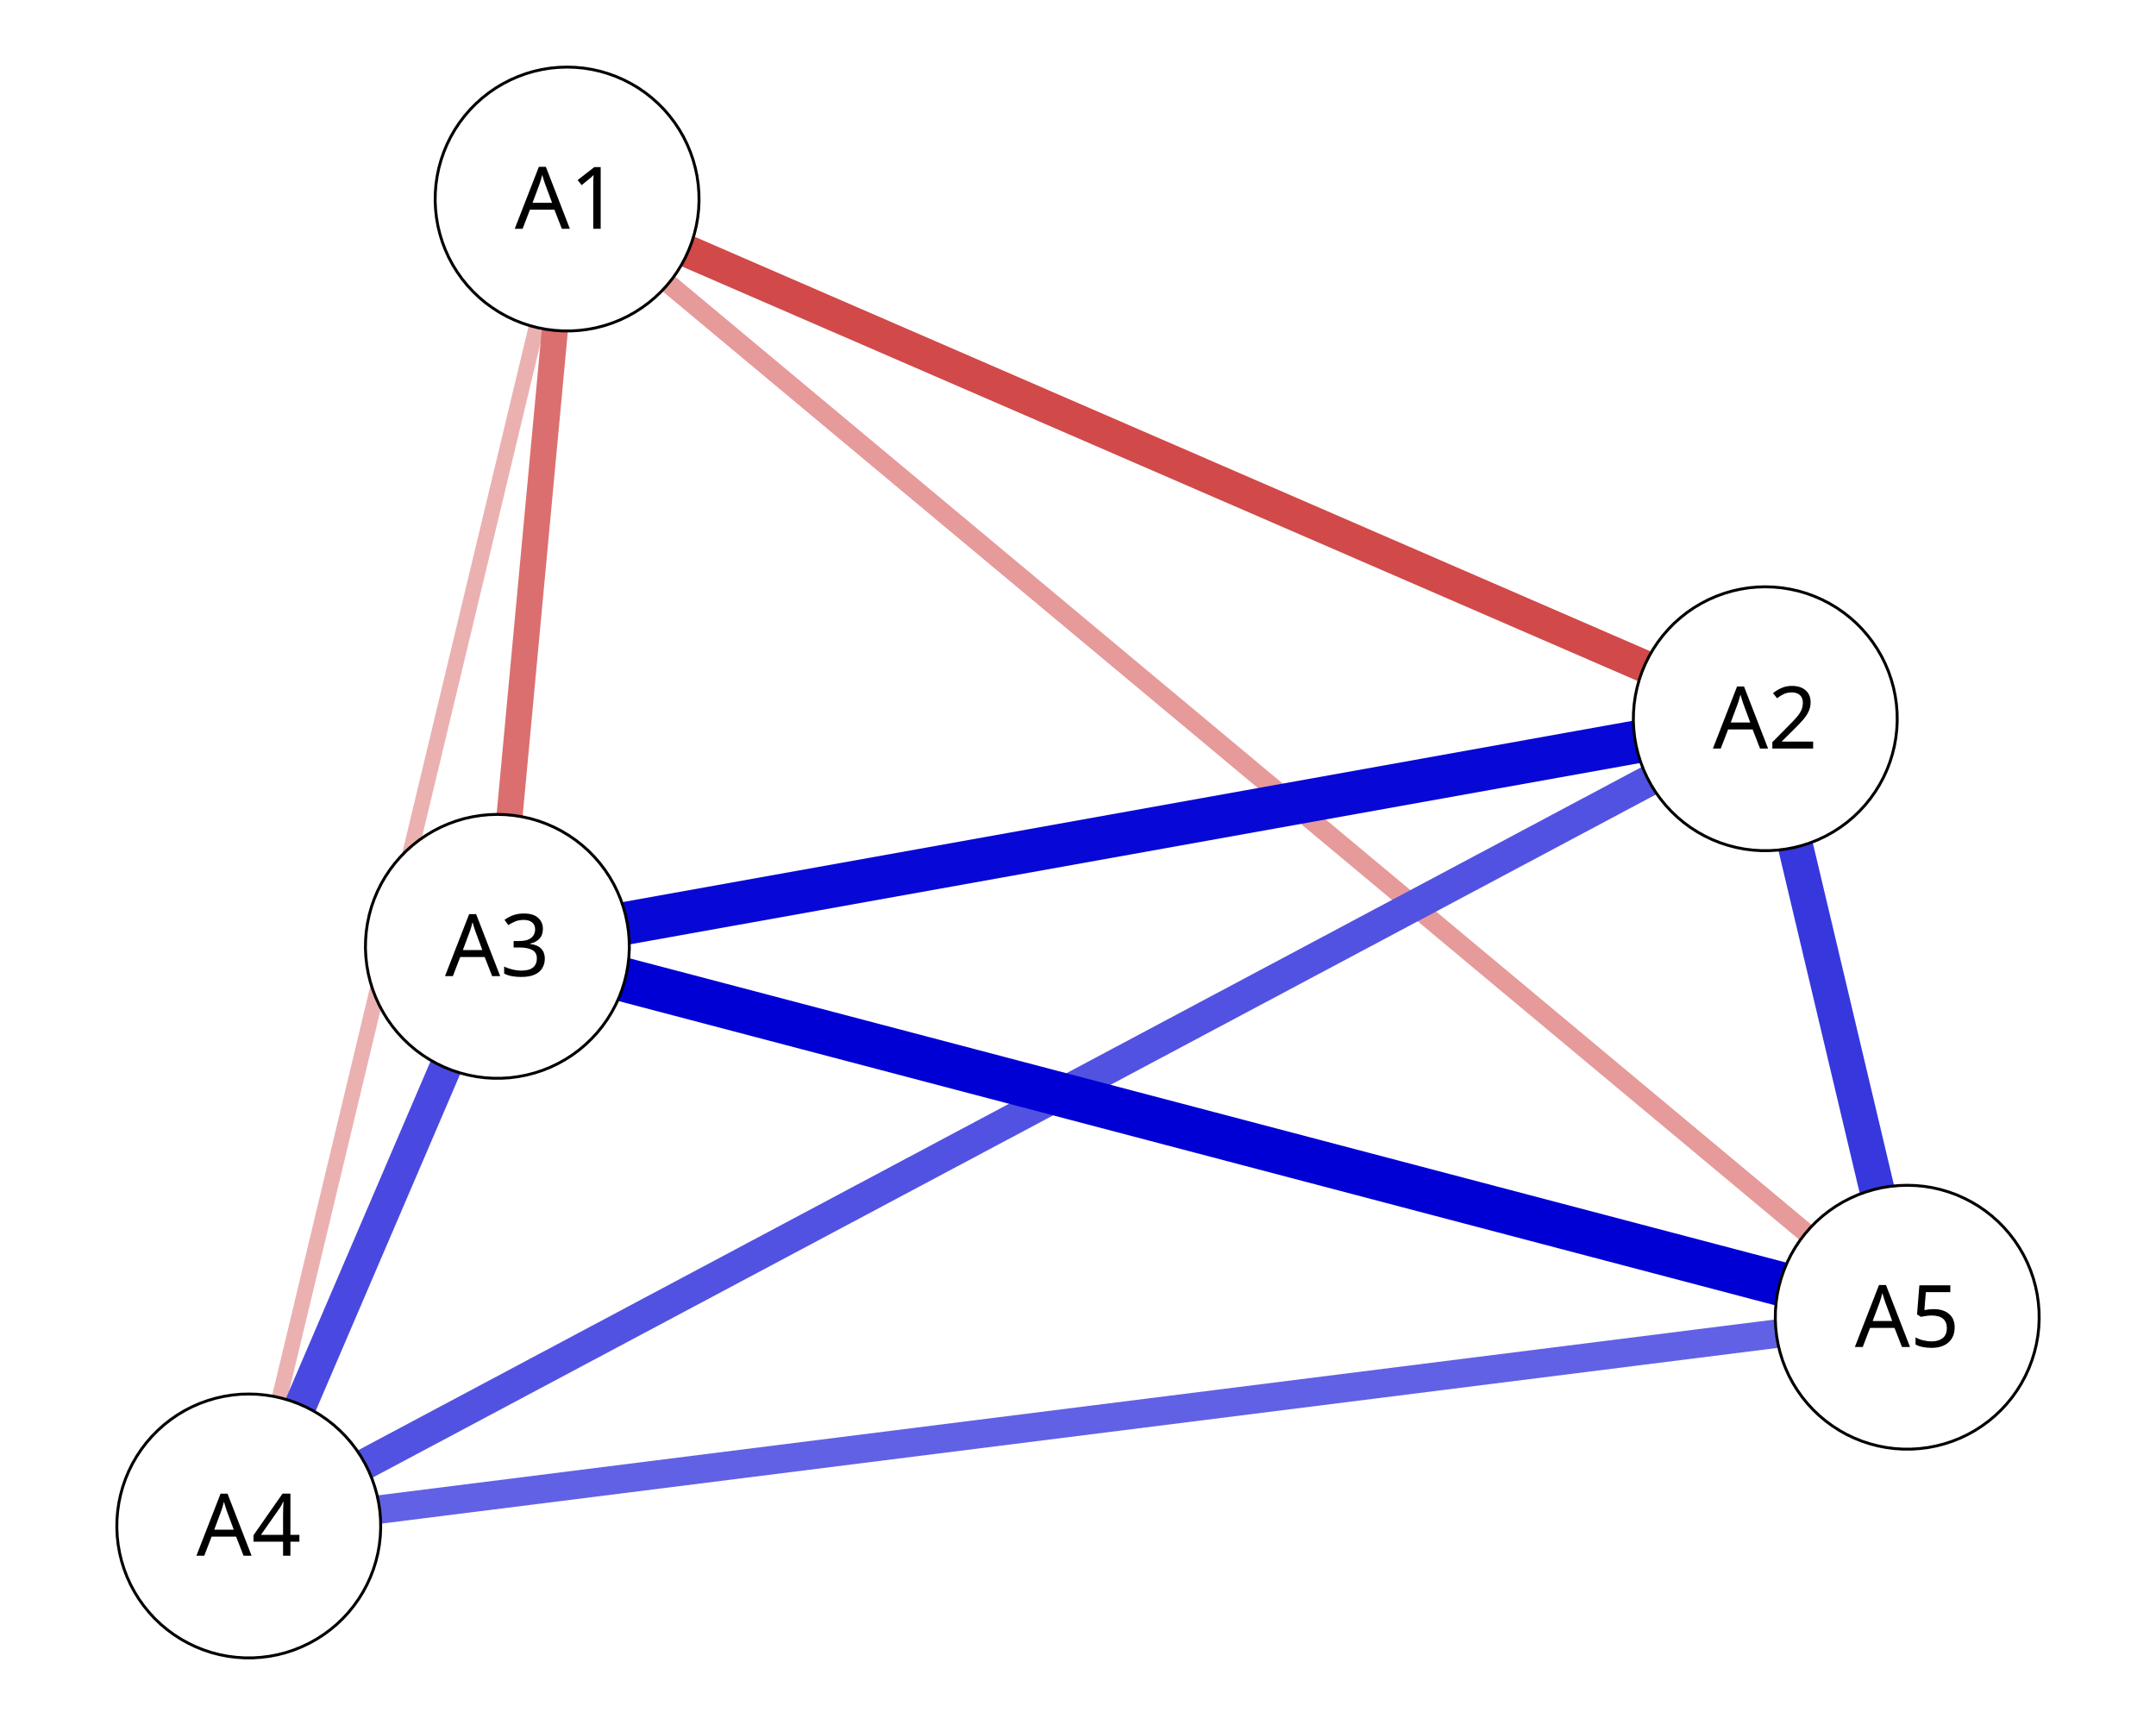
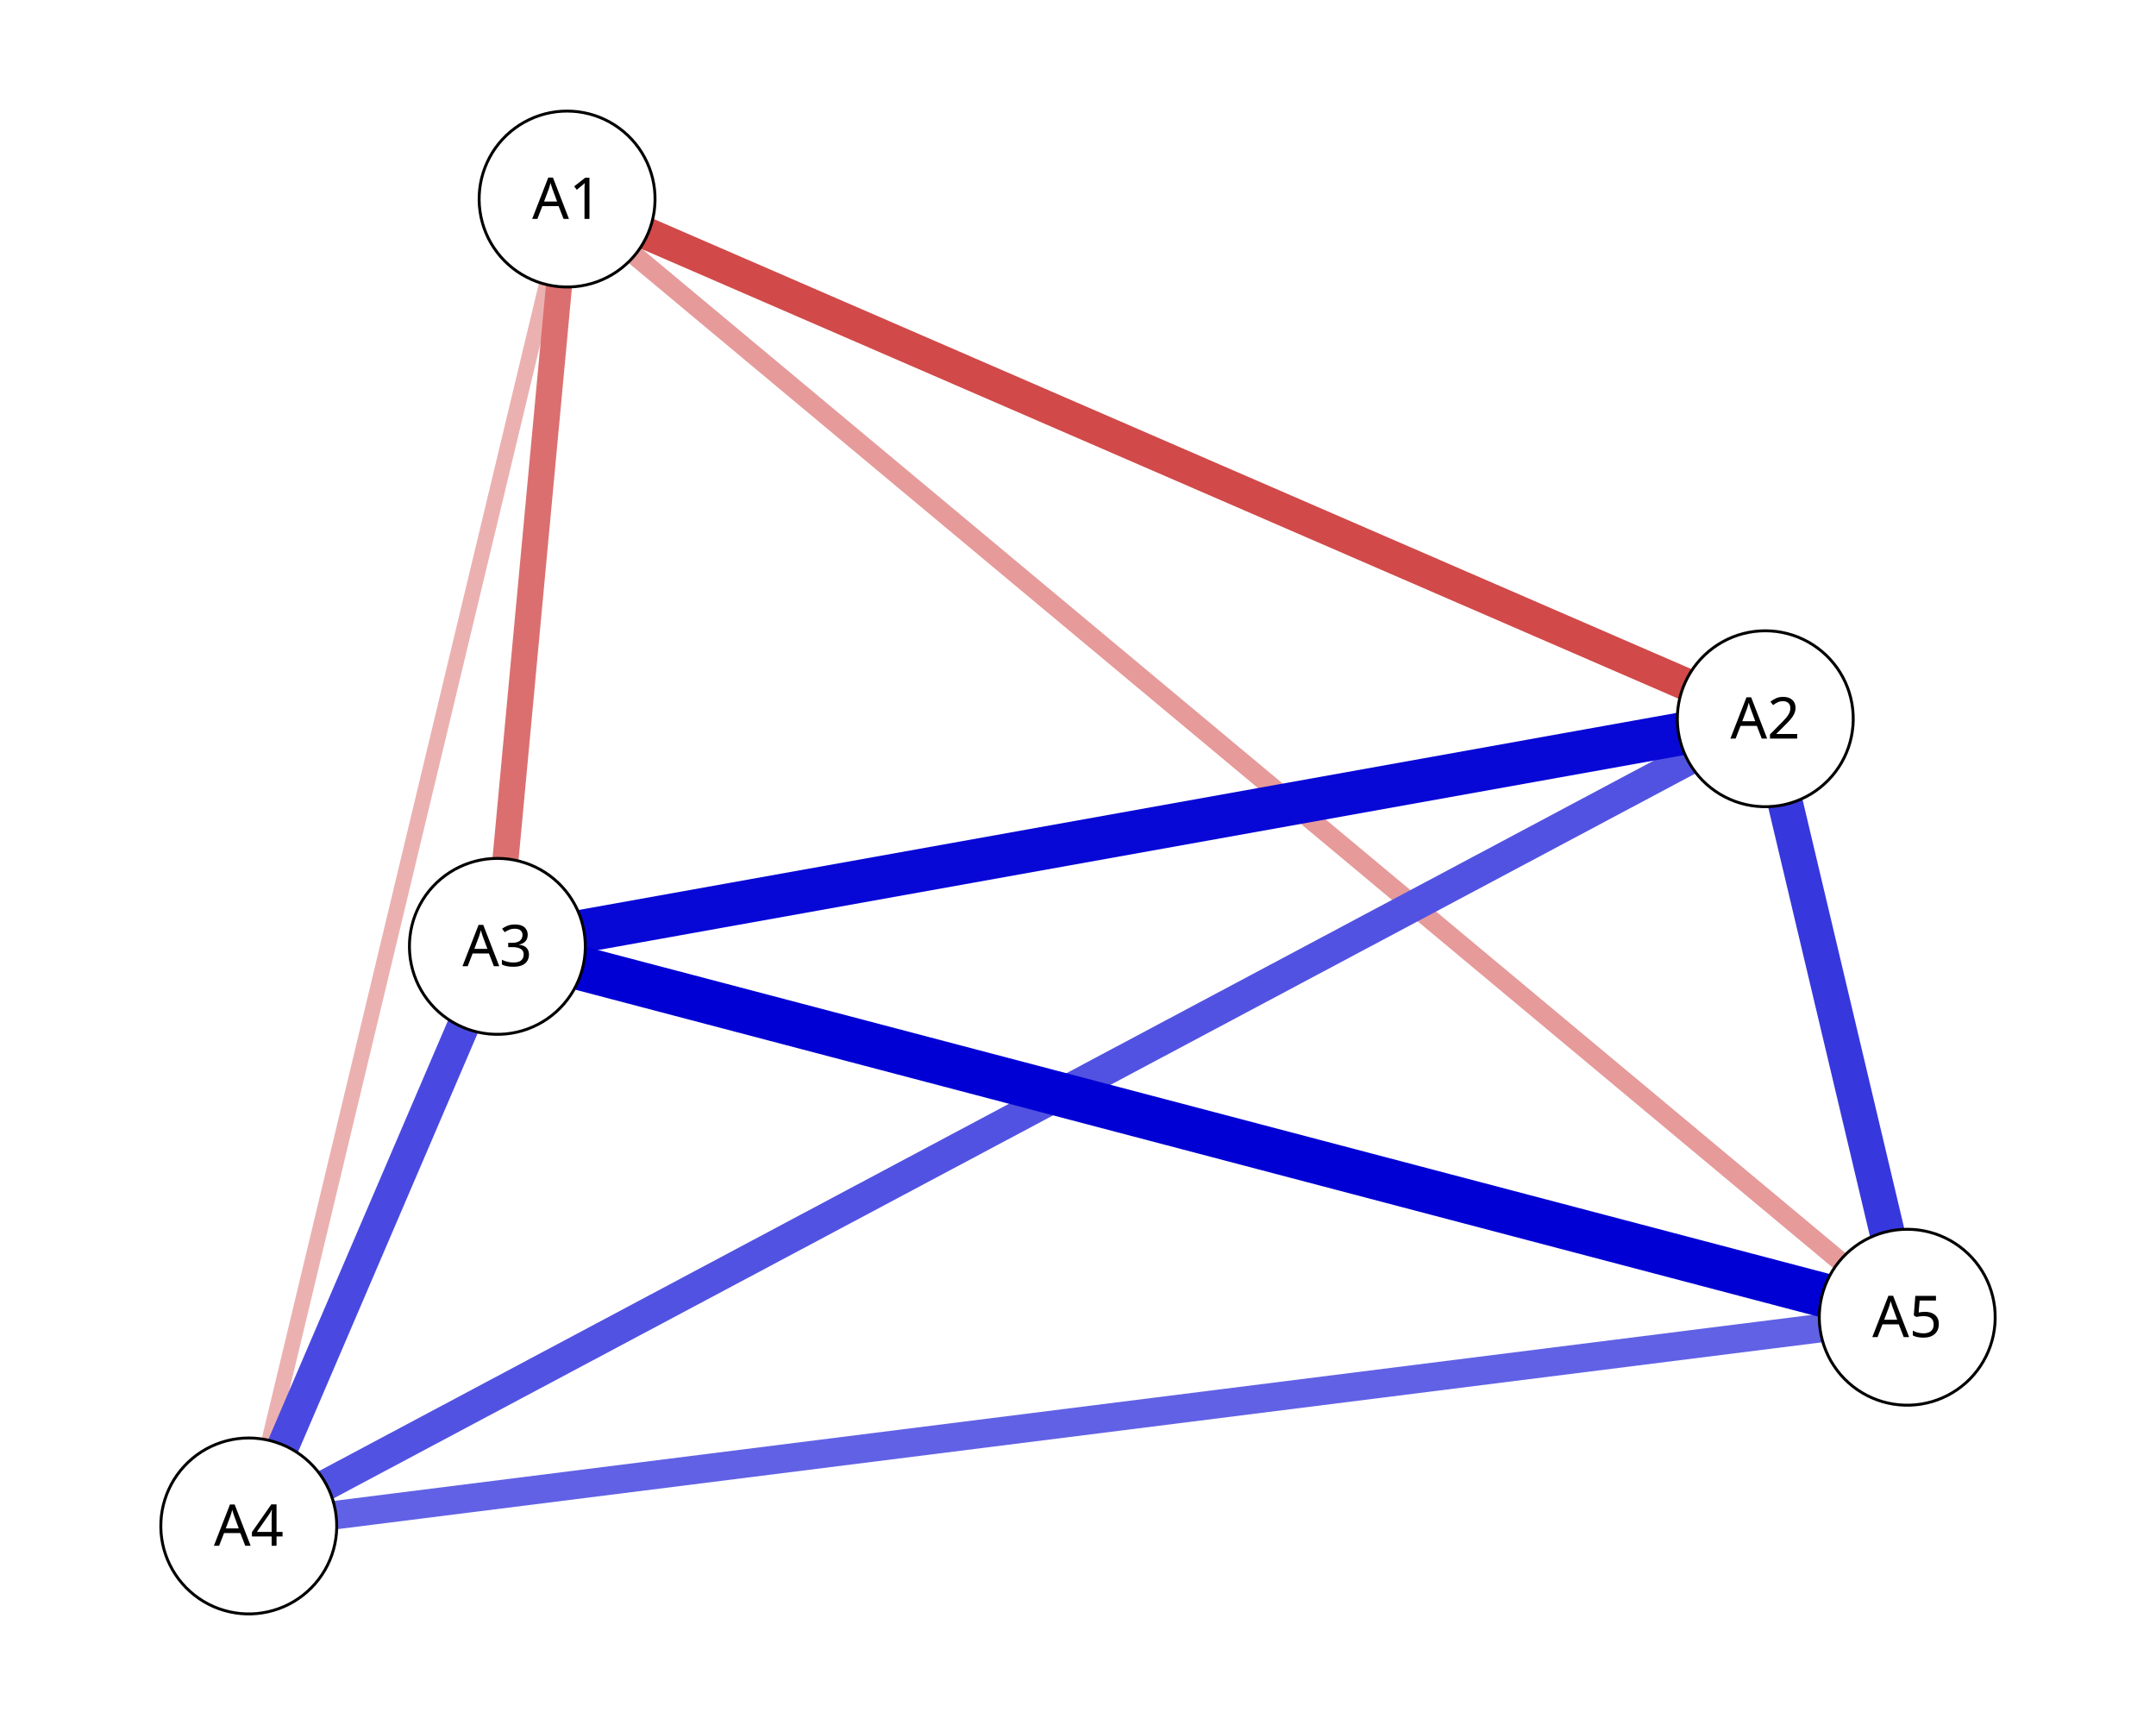
<svg xmlns="http://www.w3.org/2000/svg" class="svglite" data-engine-version="2.0" width="720.00pt" height="576.00pt" viewBox="0 0 720.00 576.00">
  <defs>
    <style type="text/css">
    .svglite line, .svglite polyline, .svglite polygon, .svglite path, .svglite rect, .svglite circle {
      fill: none;
      stroke: #000000;
      stroke-linecap: round;
      stroke-linejoin: round;
      stroke-miterlimit: 10.00;
    }
  </style>
  </defs>
  <rect width="100%" height="100%" style="stroke: none; fill: #FFFFFF;" />
  <defs>
    <clipPath id="cpMC4wMHw3MjAuMDB8MC4wMHw1NzYuMDA=">
      <rect x="0.00" y="0.00" width="720.00" height="576.00" />
    </clipPath>
  </defs>
  <g clip-path="url(#cpMC4wMHw3MjAuMDB8MC4wMHw1NzYuMDA=)">
    <polyline points="189.38,66.46 83.08,509.54 " style="stroke-width: 5.19; stroke: #EBB1B1;" />
    <polyline points="189.38,66.46 636.92,439.84 " style="stroke-width: 6.45; stroke: #E69A9A;" />
    <polyline points="189.38,66.46 166.10,316.00 " style="stroke-width: 8.72; stroke: #DB6F6F;" />
    <polyline points="83.08,509.54 636.92,439.84 " style="stroke-width: 9.51; stroke: #6161E5;" />
    <polyline points="589.52,240.00 83.08,509.54 " style="stroke-width: 10.34; stroke: #5252E2;" />
    <polyline points="166.10,316.00 83.08,509.54 " style="stroke-width: 10.78; stroke: #4949E1;" />
    <polyline points="189.38,66.46 589.52,240.00 " style="stroke-width: 10.79; stroke: #D14949;" />
    <polyline points="589.52,240.00 636.92,439.84 " style="stroke-width: 11.76; stroke: #3737DE;" />
    <polyline points="589.52,240.00 166.10,316.00 " style="stroke-width: 14.32; stroke: #0808D6;" />
    <polyline points="166.10,316.00 636.92,439.84 " style="stroke-width: 14.74; stroke: #0000D5;" />
-     <polygon points="189.38,22.40 192.18,22.49 194.96,22.75 197.72,23.20 200.45,23.81 203.13,24.60 205.76,25.56 208.32,26.68 210.80,27.96 213.20,29.39 215.51,30.98 217.70,32.71 219.79,34.57 221.75,36.56 223.58,38.68 225.27,40.90 226.82,43.23 228.22,45.65 229.46,48.16 230.54,50.74 231.46,53.38 232.20,56.07 232.78,58.81 233.17,61.58 233.39,64.36 233.44,67.16 233.31,69.95 233.00,72.73 232.51,75.49 231.85,78.20 231.02,80.87 230.02,83.48 228.86,86.03 227.54,88.49 226.07,90.87 224.45,93.15 222.68,95.32 220.79,97.37 218.76,99.30 216.62,101.10 214.37,102.75 212.02,104.27 209.57,105.63 207.05,106.83 204.45,107.87 201.80,108.74 199.09,109.44 196.34,109.97 193.57,110.32 190.78,110.50 187.98,110.50 185.19,110.32 182.42,109.97 179.67,109.44 176.97,108.74 174.31,107.87 171.72,106.83 169.19,105.63 166.75,104.27 164.40,102.75 162.14,101.10 160.00,99.30 157.98,97.37 156.08,95.32 154.32,93.15 152.70,90.87 151.22,88.49 149.90,86.03 148.74,83.48 147.74,80.87 146.91,78.20 146.25,75.49 145.77,72.73 145.46,69.95 145.32,67.16 145.37,64.36 145.59,61.58 145.99,58.81 146.56,56.07 147.31,53.38 148.22,50.74 149.30,48.16 150.54,45.65 151.94,43.23 153.49,40.90 155.18,38.68 157.01,36.56 158.98,34.57 161.06,32.71 163.26,30.98 165.56,29.39 167.96,27.96 170.44,26.68 173.01,25.56 175.63,24.60 178.32,23.81 181.04,23.20 183.80,22.75 186.59,22.49 189.38,22.40 " style="stroke-width: 0.97; stroke: none; fill: #FFFFFF;" />
-     <polygon points="189.38,22.40 192.18,22.49 194.96,22.75 197.72,23.20 200.45,23.81 203.13,24.60 205.76,25.56 208.32,26.68 210.80,27.96 213.20,29.39 215.51,30.98 217.70,32.71 219.79,34.57 221.75,36.56 223.58,38.68 225.27,40.90 226.82,43.23 228.22,45.65 229.46,48.16 230.54,50.74 231.46,53.38 232.20,56.07 232.78,58.81 233.17,61.58 233.39,64.36 233.44,67.16 233.31,69.95 233.00,72.73 232.51,75.49 231.85,78.20 231.02,80.87 230.02,83.48 228.86,86.03 227.54,88.49 226.07,90.87 224.45,93.15 222.68,95.32 220.79,97.37 218.76,99.30 216.62,101.10 214.37,102.75 212.02,104.27 209.57,105.63 207.05,106.83 204.45,107.87 201.80,108.74 199.09,109.44 196.34,109.97 193.57,110.32 190.78,110.50 187.98,110.50 185.19,110.32 182.42,109.97 179.67,109.44 176.97,108.74 174.31,107.87 171.72,106.83 169.19,105.63 166.75,104.27 164.40,102.75 162.14,101.10 160.00,99.30 157.98,97.37 156.08,95.32 154.32,93.15 152.70,90.87 151.22,88.49 149.90,86.03 148.74,83.48 147.74,80.87 146.91,78.20 146.25,75.49 145.77,72.73 145.46,69.95 145.32,67.16 145.37,64.36 145.59,61.58 145.99,58.81 146.56,56.07 147.31,53.38 148.22,50.74 149.30,48.16 150.54,45.65 151.94,43.23 153.49,40.90 155.18,38.68 157.01,36.56 158.98,34.57 161.06,32.71 163.26,30.98 165.56,29.39 167.96,27.96 170.44,26.68 173.01,25.56 175.63,24.60 178.32,23.81 181.04,23.20 183.80,22.75 186.59,22.49 189.38,22.40 " style="stroke-width: 0.97; fill: none;" />
-     <polygon points="589.52,195.94 592.31,196.03 595.10,196.29 597.86,196.74 600.59,197.35 603.27,198.14 605.90,199.10 608.46,200.22 610.94,201.50 613.34,202.93 615.64,204.52 617.84,206.25 619.93,208.11 621.89,210.11 623.72,212.22 625.41,214.44 626.96,216.77 628.36,219.19 629.60,221.70 630.68,224.28 631.59,226.92 632.34,229.61 632.91,232.35 633.31,235.12 633.53,237.91 633.58,240.70 633.44,243.49 633.13,246.27 632.65,249.03 631.99,251.74 631.16,254.41 630.16,257.03 629.00,259.57 627.68,262.03 626.20,264.41 624.58,266.69 622.82,268.86 620.92,270.91 618.90,272.84 616.76,274.64 614.50,276.30 612.15,277.81 609.71,279.17 607.18,280.37 604.59,281.41 601.93,282.28 599.23,282.98 596.48,283.51 593.71,283.86 590.92,284.04 588.12,284.04 585.33,283.86 582.56,283.51 579.81,282.98 577.11,282.28 574.45,281.41 571.85,280.37 569.33,279.17 566.89,277.81 564.53,276.30 562.28,274.64 560.14,272.84 558.12,270.91 556.22,268.86 554.46,266.69 552.83,264.41 551.36,262.03 550.04,259.57 548.88,257.03 547.88,254.41 547.05,251.74 546.39,249.03 545.90,246.27 545.60,243.49 545.46,240.70 545.51,237.91 545.73,235.12 546.13,232.35 546.70,229.61 547.44,226.92 548.36,224.28 549.44,221.70 550.68,219.19 552.08,216.77 553.63,214.44 555.32,212.22 557.15,210.11 559.11,208.11 561.20,206.25 563.39,204.52 565.70,202.93 568.10,201.50 570.58,200.22 573.14,199.10 575.77,198.14 578.45,197.35 581.18,196.74 583.94,196.29 586.72,196.03 589.52,195.94 " style="stroke-width: 0.97; stroke: none; fill: #FFFFFF;" />
-     <polygon points="589.52,195.94 592.31,196.03 595.10,196.29 597.86,196.74 600.59,197.35 603.27,198.14 605.90,199.10 608.46,200.22 610.94,201.50 613.34,202.93 615.64,204.52 617.84,206.25 619.93,208.11 621.89,210.11 623.72,212.22 625.41,214.44 626.96,216.77 628.36,219.19 629.60,221.70 630.68,224.28 631.59,226.92 632.34,229.61 632.91,232.35 633.31,235.12 633.53,237.91 633.58,240.70 633.44,243.49 633.13,246.27 632.65,249.03 631.99,251.74 631.16,254.41 630.16,257.03 629.00,259.57 627.68,262.03 626.20,264.41 624.58,266.69 622.82,268.86 620.92,270.91 618.90,272.84 616.76,274.64 614.50,276.30 612.15,277.81 609.71,279.17 607.18,280.37 604.59,281.41 601.93,282.28 599.23,282.98 596.48,283.51 593.71,283.86 590.92,284.04 588.12,284.04 585.33,283.86 582.56,283.51 579.81,282.98 577.11,282.28 574.45,281.41 571.85,280.37 569.33,279.17 566.89,277.81 564.53,276.30 562.28,274.64 560.14,272.84 558.12,270.91 556.22,268.86 554.46,266.69 552.83,264.41 551.36,262.03 550.04,259.57 548.88,257.03 547.88,254.41 547.05,251.74 546.39,249.03 545.90,246.27 545.60,243.49 545.46,240.70 545.51,237.91 545.73,235.12 546.13,232.35 546.70,229.61 547.44,226.92 548.36,224.28 549.44,221.70 550.68,219.19 552.08,216.77 553.63,214.44 555.32,212.22 557.15,210.11 559.11,208.11 561.20,206.25 563.39,204.52 565.70,202.93 568.10,201.50 570.58,200.22 573.14,199.10 575.77,198.14 578.45,197.35 581.18,196.74 583.94,196.29 586.72,196.03 589.52,195.94 " style="stroke-width: 0.97; fill: none;" />
-     <polygon points="166.10,271.94 168.89,272.03 171.68,272.30 174.44,272.74 177.17,273.35 179.85,274.14 182.48,275.10 185.04,276.22 187.52,277.50 189.92,278.94 192.22,280.52 194.42,282.25 196.51,284.11 198.47,286.11 200.30,288.22 201.99,290.44 203.54,292.77 204.94,295.19 206.18,297.70 207.26,300.28 208.17,302.92 208.92,305.62 209.49,308.35 209.89,311.12 210.11,313.91 210.16,316.70 210.02,319.50 209.71,322.27 209.23,325.03 208.57,327.74 207.74,330.41 206.74,333.03 205.58,335.57 204.26,338.03 202.78,340.41 201.16,342.69 199.40,344.86 197.50,346.91 195.48,348.84 193.34,350.64 191.09,352.30 188.73,353.81 186.29,355.17 183.77,356.37 181.17,357.41 178.51,358.28 175.81,358.98 173.06,359.51 170.29,359.87 167.50,360.04 164.70,360.04 161.91,359.87 159.14,359.51 156.39,358.98 153.69,358.28 151.03,357.41 148.43,356.37 145.91,355.17 143.47,353.81 141.11,352.30 138.86,350.64 136.72,348.84 134.70,346.91 132.80,344.86 131.04,342.69 129.41,340.41 127.94,338.03 126.62,335.57 125.46,333.03 124.46,330.41 123.63,327.74 122.97,325.03 122.49,322.27 122.18,319.50 122.04,316.70 122.09,313.91 122.31,311.12 122.71,308.35 123.28,305.62 124.02,302.92 124.94,300.28 126.02,297.70 127.26,295.19 128.66,292.77 130.21,290.44 131.90,288.22 133.73,286.11 135.69,284.11 137.78,282.25 139.97,280.52 142.28,278.94 144.68,277.50 147.16,276.22 149.72,275.10 152.35,274.14 155.03,273.35 157.76,272.74 160.52,272.30 163.30,272.03 166.10,271.94 " style="stroke-width: 0.97; stroke: none; fill: #FFFFFF;" />
-     <polygon points="166.10,271.94 168.89,272.03 171.68,272.30 174.44,272.74 177.17,273.35 179.85,274.14 182.48,275.10 185.04,276.22 187.52,277.50 189.92,278.94 192.22,280.52 194.42,282.25 196.51,284.11 198.47,286.11 200.30,288.22 201.99,290.44 203.54,292.77 204.94,295.19 206.18,297.70 207.26,300.28 208.17,302.92 208.92,305.62 209.49,308.35 209.89,311.12 210.11,313.91 210.16,316.70 210.02,319.50 209.71,322.27 209.23,325.03 208.57,327.74 207.74,330.41 206.74,333.03 205.58,335.57 204.26,338.03 202.78,340.41 201.16,342.69 199.40,344.86 197.50,346.91 195.48,348.84 193.34,350.64 191.09,352.30 188.73,353.81 186.29,355.17 183.77,356.37 181.17,357.41 178.51,358.28 175.81,358.98 173.06,359.51 170.29,359.87 167.50,360.04 164.70,360.04 161.91,359.87 159.14,359.51 156.39,358.98 153.69,358.28 151.03,357.41 148.43,356.37 145.91,355.17 143.47,353.81 141.11,352.30 138.86,350.64 136.72,348.84 134.70,346.91 132.80,344.86 131.04,342.69 129.41,340.41 127.94,338.03 126.62,335.57 125.46,333.03 124.46,330.41 123.63,327.74 122.97,325.03 122.49,322.27 122.18,319.50 122.04,316.70 122.09,313.91 122.31,311.12 122.71,308.35 123.28,305.62 124.02,302.92 124.94,300.28 126.02,297.70 127.26,295.19 128.66,292.77 130.21,290.44 131.90,288.22 133.73,286.11 135.69,284.11 137.78,282.25 139.97,280.52 142.28,278.94 144.68,277.50 147.16,276.22 149.72,275.10 152.35,274.14 155.03,273.35 157.76,272.74 160.52,272.30 163.30,272.03 166.10,271.94 " style="stroke-width: 0.97; fill: none;" />
-     <polygon points="83.08,465.48 85.87,465.56 88.65,465.83 91.42,466.27 94.14,466.89 96.83,467.68 99.45,468.63 102.01,469.75 104.50,471.03 106.90,472.47 109.20,474.06 111.40,475.78 113.48,477.65 115.44,479.64 117.28,481.75 118.97,483.98 120.52,486.31 121.92,488.73 123.16,491.23 124.24,493.81 125.15,496.46 125.90,499.15 126.47,501.89 126.87,504.65 127.09,507.44 127.13,510.24 127.00,513.03 126.69,515.81 126.21,518.56 125.55,521.28 124.72,523.95 123.72,526.56 122.56,529.11 121.24,531.57 119.76,533.95 118.14,536.22 116.38,538.39 114.48,540.45 112.46,542.38 110.31,544.17 108.06,545.83 105.71,547.34 103.27,548.70 100.74,549.90 98.15,550.94 95.49,551.82 92.78,552.52 90.04,553.05 87.27,553.40 84.47,553.58 81.68,553.58 78.89,553.40 76.11,553.05 73.37,552.52 70.66,551.82 68.01,550.94 65.41,549.90 62.89,548.70 60.44,547.34 58.09,545.83 55.84,544.17 53.70,542.38 51.67,540.45 49.78,538.39 48.01,536.22 46.39,533.95 44.92,531.57 43.60,529.11 42.44,526.56 41.44,523.95 40.61,521.28 39.95,518.56 39.46,515.81 39.15,513.03 39.02,510.24 39.06,507.44 39.29,504.65 39.68,501.89 40.26,499.15 41.00,496.46 41.92,493.81 43.00,491.23 44.24,488.73 45.64,486.31 47.18,483.98 48.88,481.75 50.71,479.64 52.67,477.65 54.75,475.78 56.95,474.06 59.25,472.47 61.65,471.03 64.14,469.75 66.70,468.63 69.33,467.68 72.01,466.89 74.74,466.27 77.50,465.83 80.28,465.56 83.08,465.48 " style="stroke-width: 0.97; stroke: none; fill: #FFFFFF;" />
-     <polygon points="83.08,465.48 85.87,465.56 88.65,465.83 91.42,466.27 94.14,466.89 96.83,467.68 99.45,468.63 102.01,469.75 104.50,471.03 106.90,472.47 109.20,474.06 111.40,475.78 113.48,477.65 115.44,479.64 117.28,481.75 118.97,483.98 120.52,486.31 121.92,488.73 123.16,491.23 124.24,493.81 125.15,496.46 125.90,499.15 126.47,501.89 126.87,504.65 127.09,507.44 127.13,510.24 127.00,513.03 126.69,515.81 126.21,518.56 125.55,521.28 124.72,523.95 123.72,526.56 122.56,529.11 121.24,531.57 119.76,533.95 118.14,536.22 116.38,538.39 114.48,540.45 112.46,542.38 110.31,544.17 108.06,545.83 105.71,547.34 103.27,548.70 100.74,549.90 98.15,550.94 95.49,551.82 92.78,552.52 90.04,553.05 87.27,553.40 84.47,553.58 81.68,553.58 78.89,553.40 76.11,553.05 73.37,552.52 70.66,551.82 68.01,550.94 65.41,549.90 62.89,548.70 60.44,547.34 58.09,545.83 55.84,544.17 53.70,542.38 51.67,540.45 49.78,538.39 48.01,536.22 46.39,533.95 44.92,531.57 43.60,529.11 42.44,526.56 41.44,523.95 40.61,521.28 39.95,518.56 39.46,515.81 39.15,513.03 39.02,510.24 39.06,507.44 39.29,504.65 39.68,501.89 40.26,499.15 41.00,496.46 41.92,493.81 43.00,491.23 44.24,488.73 45.64,486.31 47.18,483.98 48.88,481.75 50.71,479.64 52.67,477.65 54.75,475.78 56.95,474.06 59.25,472.47 61.65,471.03 64.14,469.75 66.70,468.63 69.33,467.68 72.01,466.89 74.74,466.27 77.50,465.83 80.28,465.56 83.08,465.48 " style="stroke-width: 0.97; fill: none;" />
-     <polygon points="636.92,395.78 639.72,395.87 642.50,396.13 645.26,396.57 647.99,397.19 650.67,397.98 653.30,398.93 655.86,400.06 658.35,401.34 660.75,402.77 663.05,404.36 665.25,406.09 667.33,407.95 669.29,409.94 671.12,412.06 672.82,414.28 674.36,416.61 675.76,419.03 677.00,421.54 678.08,424.12 679.00,426.76 679.74,429.45 680.32,432.19 680.71,434.96 680.94,437.74 680.98,440.54 680.85,443.33 680.54,446.11 680.05,448.87 679.39,451.58 678.56,454.25 677.56,456.86 676.40,459.41 675.08,461.87 673.61,464.25 671.99,466.53 670.22,468.70 668.33,470.75 666.30,472.68 664.16,474.48 661.91,476.13 659.56,477.65 657.11,479.01 654.59,480.21 651.99,481.25 649.34,482.12 646.63,482.82 643.89,483.35 641.11,483.70 638.32,483.88 635.53,483.88 632.73,483.70 629.96,483.35 627.22,482.82 624.51,482.12 621.85,481.25 619.26,480.21 616.73,479.01 614.29,477.65 611.94,476.13 609.69,474.48 607.54,472.68 605.52,470.75 603.62,468.70 601.86,466.53 600.24,464.25 598.76,461.87 597.44,459.41 596.28,456.86 595.28,454.25 594.45,451.58 593.79,448.87 593.31,446.11 593.00,443.33 592.87,440.54 592.91,437.74 593.13,434.96 593.53,432.19 594.10,429.45 594.85,426.76 595.76,424.12 596.84,421.54 598.08,419.03 599.48,416.61 601.03,414.28 602.72,412.06 604.56,409.94 606.52,407.95 608.60,406.09 610.80,404.36 613.10,402.77 615.50,401.34 617.99,400.06 620.55,398.93 623.17,397.98 625.86,397.19 628.58,396.57 631.35,396.13 634.13,395.87 636.92,395.78 " style="stroke-width: 0.97; stroke: none; fill: #FFFFFF;" />
-     <polygon points="636.92,395.78 639.72,395.87 642.50,396.13 645.26,396.57 647.99,397.19 650.67,397.98 653.30,398.93 655.86,400.06 658.35,401.34 660.75,402.77 663.05,404.36 665.25,406.09 667.33,407.95 669.29,409.94 671.12,412.06 672.82,414.28 674.36,416.61 675.76,419.03 677.00,421.54 678.08,424.12 679.00,426.76 679.74,429.45 680.32,432.19 680.71,434.96 680.94,437.74 680.98,440.54 680.85,443.33 680.54,446.11 680.05,448.87 679.39,451.58 678.56,454.25 677.56,456.86 676.40,459.41 675.08,461.87 673.61,464.25 671.99,466.53 670.22,468.70 668.33,470.75 666.30,472.68 664.16,474.48 661.91,476.13 659.56,477.65 657.11,479.01 654.59,480.21 651.99,481.25 649.34,482.12 646.63,482.82 643.89,483.35 641.11,483.70 638.32,483.88 635.53,483.88 632.73,483.70 629.96,483.35 627.22,482.82 624.51,482.12 621.85,481.25 619.26,480.21 616.73,479.01 614.29,477.65 611.94,476.13 609.69,474.48 607.54,472.68 605.52,470.75 603.62,468.70 601.86,466.53 600.24,464.25 598.76,461.87 597.44,459.41 596.28,456.86 595.28,454.25 594.45,451.58 593.79,448.87 593.31,446.11 593.00,443.33 592.87,440.54 592.91,437.74 593.13,434.96 593.53,432.19 594.10,429.45 594.85,426.76 595.76,424.12 596.84,421.54 598.08,419.03 599.48,416.61 601.03,414.28 602.72,412.06 604.56,409.94 606.52,407.95 608.60,406.09 610.80,404.36 613.10,402.77 615.50,401.34 617.99,400.06 620.55,398.93 623.17,397.98 625.86,397.19 628.58,396.57 631.35,396.13 634.13,395.87 636.92,395.78 " style="stroke-width: 0.97; fill: none;" />
-     <text x="189.38" y="76.40" text-anchor="middle" style="font-size: 28.88px; font-family: sans;" textLength="35.33px" lengthAdjust="spacingAndGlyphs">A1</text>
-     <text x="589.52" y="249.94" text-anchor="middle" style="font-size: 28.88px; font-family: sans;" textLength="35.33px" lengthAdjust="spacingAndGlyphs">A2</text>
-     <text x="166.10" y="325.94" text-anchor="middle" style="font-size: 28.88px; font-family: sans;" textLength="35.33px" lengthAdjust="spacingAndGlyphs">A3</text>
-     <text x="83.08" y="519.47" text-anchor="middle" style="font-size: 28.88px; font-family: sans;" textLength="35.33px" lengthAdjust="spacingAndGlyphs">A4</text>
-     <text x="636.92" y="449.78" text-anchor="middle" style="font-size: 28.88px; font-family: sans;" textLength="35.33px" lengthAdjust="spacingAndGlyphs">A5</text>
+     <polygon points="189.38,37.09 191.25,37.15 193.10,37.32 194.94,37.62 196.76,38.03 198.55,38.55 200.30,39.19 202.01,39.94 203.66,40.79 205.26,41.75 206.80,42.81 208.26,43.96 209.65,45.20 210.96,46.53 212.18,47.94 213.31,49.42 214.34,50.97 215.27,52.59 216.10,54.26 216.82,55.98 217.43,57.74 217.93,59.54 218.31,61.36 218.58,63.21 218.72,65.06 218.75,66.93 218.66,68.79 218.46,70.64 218.13,72.48 217.69,74.29 217.14,76.07 216.48,77.81 215.70,79.51 214.82,81.15 213.84,82.73 212.76,84.25 211.58,85.70 210.32,87.07 208.97,88.35 207.54,89.55 206.04,90.66 204.47,91.66 202.84,92.57 201.16,93.37 199.43,94.07 197.66,94.65 195.85,95.11 194.02,95.47 192.17,95.70 190.31,95.82 188.45,95.82 186.59,95.70 184.74,95.47 182.91,95.11 181.11,94.65 179.34,94.07 177.60,93.37 175.92,92.57 174.29,91.66 172.72,90.66 171.22,89.55 169.80,88.35 168.45,87.07 167.18,85.70 166.01,84.25 164.93,82.73 163.94,81.15 163.06,79.51 162.29,77.81 161.62,76.07 161.07,74.29 160.63,72.48 160.31,70.64 160.10,68.79 160.01,66.93 160.04,65.06 160.19,63.21 160.45,61.36 160.83,59.54 161.33,57.74 161.94,55.98 162.66,54.26 163.49,52.59 164.42,50.97 165.45,49.42 166.58,47.94 167.80,46.53 169.11,45.20 170.50,43.96 171.97,42.81 173.50,41.75 175.10,40.79 176.76,39.94 178.46,39.19 180.22,38.55 182.00,38.03 183.82,37.62 185.66,37.32 187.52,37.15 189.38,37.09 " style="stroke-width: 0.97; stroke: none; fill: #FFFFFF;" />
+     <polygon points="189.38,37.09 191.25,37.15 193.10,37.32 194.94,37.62 196.76,38.03 198.55,38.55 200.30,39.19 202.01,39.94 203.66,40.79 205.26,41.75 206.80,42.81 208.26,43.96 209.65,45.20 210.96,46.53 212.18,47.94 213.31,49.42 214.34,50.97 215.27,52.59 216.10,54.26 216.82,55.98 217.43,57.74 217.93,59.54 218.31,61.36 218.58,63.21 218.72,65.06 218.75,66.93 218.66,68.79 218.46,70.64 218.13,72.48 217.69,74.29 217.14,76.07 216.48,77.81 215.70,79.51 214.82,81.15 213.84,82.73 212.76,84.25 211.58,85.70 210.32,87.07 208.97,88.35 207.54,89.55 206.04,90.66 204.47,91.66 202.84,92.57 201.16,93.37 199.43,94.07 197.66,94.65 195.85,95.11 194.02,95.47 192.17,95.70 190.31,95.82 188.45,95.82 186.59,95.70 184.74,95.47 182.91,95.11 181.11,94.65 179.34,94.07 177.60,93.37 175.92,92.57 174.29,91.66 172.72,90.66 171.22,89.55 169.80,88.35 168.45,87.07 167.18,85.70 166.01,84.25 164.93,82.73 163.94,81.15 163.06,79.51 162.29,77.81 161.62,76.07 161.07,74.29 160.63,72.48 160.31,70.64 160.10,68.79 160.01,66.93 160.04,65.06 160.19,63.21 160.45,61.36 160.83,59.54 161.33,57.74 161.94,55.98 162.66,54.26 163.49,52.59 164.42,50.97 165.45,49.42 166.58,47.94 167.80,46.53 169.11,45.20 170.50,43.96 171.97,42.81 173.50,41.75 175.10,40.79 176.76,39.94 178.46,39.19 180.22,38.55 182.00,38.03 183.82,37.62 185.66,37.32 187.52,37.15 189.38,37.09 " style="stroke-width: 0.97; fill: none;" />
+     <polygon points="589.52,210.63 591.38,210.69 593.24,210.86 595.08,211.16 596.90,211.57 598.68,212.09 600.44,212.73 602.14,213.48 603.80,214.33 605.40,215.29 606.94,216.35 608.40,217.50 609.79,218.74 611.10,220.07 612.32,221.48 613.45,222.96 614.48,224.51 615.41,226.13 616.24,227.80 616.96,229.52 617.57,231.28 618.07,233.08 618.45,234.90 618.71,236.75 618.86,238.60 618.89,240.47 618.80,242.33 618.59,244.18 618.27,246.02 617.83,247.83 617.28,249.61 616.61,251.35 615.84,253.05 614.96,254.69 613.98,256.27 612.89,257.79 611.72,259.24 610.45,260.61 609.11,261.89 607.68,263.09 606.18,264.20 604.61,265.21 602.98,266.11 601.30,266.91 599.57,267.61 597.79,268.19 595.99,268.66 594.16,269.01 592.31,269.24 590.45,269.36 588.59,269.36 586.73,269.24 584.88,269.01 583.05,268.66 581.24,268.19 579.47,267.61 577.74,266.91 576.06,266.11 574.43,265.21 572.86,264.20 571.36,263.09 569.93,261.89 568.58,260.61 567.32,259.24 566.14,257.79 565.06,256.27 564.08,254.69 563.20,253.05 562.42,251.35 561.76,249.61 561.21,247.83 560.77,246.02 560.44,244.18 560.24,242.33 560.15,240.47 560.18,238.60 560.32,236.75 560.59,234.90 560.97,233.08 561.47,231.28 562.08,229.52 562.80,227.80 563.63,226.13 564.56,224.51 565.59,222.96 566.72,221.48 567.94,220.07 569.25,218.74 570.64,217.50 572.10,216.35 573.64,215.29 575.24,214.33 576.89,213.48 578.60,212.73 580.35,212.09 582.14,211.57 583.96,211.16 585.80,210.86 587.66,210.69 589.52,210.63 " style="stroke-width: 0.97; stroke: none; fill: #FFFFFF;" />
+     <polygon points="589.52,210.63 591.38,210.69 593.24,210.86 595.08,211.16 596.90,211.57 598.68,212.09 600.44,212.73 602.14,213.48 603.80,214.33 605.40,215.29 606.94,216.35 608.40,217.50 609.79,218.74 611.10,220.07 612.32,221.48 613.45,222.96 614.48,224.51 615.41,226.13 616.24,227.80 616.96,229.52 617.57,231.28 618.07,233.08 618.45,234.90 618.71,236.75 618.86,238.60 618.89,240.47 618.80,242.33 618.59,244.18 618.27,246.02 617.83,247.83 617.28,249.61 616.61,251.35 615.84,253.05 614.96,254.69 613.98,256.27 612.89,257.79 611.72,259.24 610.45,260.61 609.11,261.89 607.68,263.09 606.18,264.20 604.61,265.21 602.98,266.11 601.30,266.91 599.57,267.61 597.79,268.19 595.99,268.66 594.16,269.01 592.31,269.24 590.45,269.36 588.59,269.36 586.73,269.24 584.88,269.01 583.05,268.66 581.24,268.19 579.47,267.61 577.74,266.91 576.06,266.11 574.43,265.21 572.86,264.20 571.36,263.09 569.93,261.89 568.58,260.61 567.32,259.24 566.14,257.79 565.06,256.27 564.08,254.69 563.20,253.05 562.42,251.35 561.76,249.61 561.21,247.83 560.77,246.02 560.44,244.18 560.24,242.33 560.15,240.47 560.18,238.60 560.32,236.75 560.59,234.90 560.97,233.08 561.47,231.28 562.08,229.52 562.80,227.80 563.63,226.13 564.56,224.51 565.59,222.96 566.72,221.48 567.94,220.07 569.25,218.74 570.64,217.50 572.10,216.35 573.64,215.29 575.24,214.33 576.89,213.48 578.60,212.73 580.35,212.09 582.14,211.57 583.96,211.16 585.80,210.86 587.66,210.69 589.52,210.63 " style="stroke-width: 0.97; fill: none;" />
+     <polygon points="166.10,286.63 167.96,286.69 169.82,286.86 171.66,287.16 173.48,287.57 175.27,288.10 177.02,288.73 178.72,289.48 180.38,290.33 181.98,291.29 183.52,292.35 184.98,293.50 186.37,294.74 187.68,296.07 188.90,297.48 190.03,298.96 191.06,300.52 191.99,302.13 192.82,303.80 193.54,305.52 194.15,307.28 194.65,309.08 195.03,310.90 195.29,312.75 195.44,314.61 195.47,316.47 195.38,318.33 195.18,320.18 194.85,322.02 194.41,323.83 193.86,325.61 193.19,327.35 192.42,329.05 191.54,330.69 190.56,332.27 189.47,333.79 188.30,335.24 187.03,336.61 185.69,337.90 184.26,339.09 182.76,340.20 181.19,341.21 179.56,342.11 177.88,342.91 176.15,343.61 174.38,344.19 172.57,344.66 170.74,345.01 168.89,345.25 167.03,345.36 165.17,345.36 163.31,345.25 161.46,345.01 159.63,344.66 157.82,344.19 156.05,343.61 154.32,342.91 152.64,342.11 151.01,341.21 149.44,340.20 147.94,339.09 146.51,337.90 145.16,336.61 143.90,335.24 142.72,333.79 141.64,332.27 140.66,330.69 139.78,329.05 139.01,327.35 138.34,325.61 137.79,323.83 137.35,322.02 137.02,320.18 136.82,318.33 136.73,316.47 136.76,314.61 136.91,312.75 137.17,310.90 137.55,309.08 138.05,307.28 138.66,305.52 139.38,303.80 140.21,302.13 141.14,300.52 142.17,298.96 143.30,297.48 144.52,296.07 145.83,294.74 147.22,293.50 148.68,292.35 150.22,291.29 151.82,290.33 153.47,289.48 155.18,288.73 156.93,288.10 158.72,287.57 160.54,287.16 162.38,286.86 164.24,286.69 166.10,286.63 " style="stroke-width: 0.97; stroke: none; fill: #FFFFFF;" />
+     <polygon points="166.10,286.63 167.96,286.69 169.82,286.86 171.66,287.16 173.48,287.57 175.27,288.10 177.02,288.73 178.72,289.48 180.38,290.33 181.98,291.29 183.52,292.35 184.98,293.50 186.37,294.74 187.68,296.07 188.90,297.48 190.03,298.96 191.06,300.52 191.99,302.13 192.82,303.80 193.54,305.52 194.15,307.28 194.65,309.08 195.03,310.90 195.29,312.75 195.44,314.61 195.47,316.47 195.38,318.33 195.18,320.18 194.85,322.02 194.41,323.83 193.86,325.61 193.19,327.35 192.42,329.05 191.54,330.69 190.56,332.27 189.47,333.79 188.30,335.24 187.03,336.61 185.69,337.90 184.26,339.09 182.76,340.20 181.19,341.21 179.56,342.11 177.88,342.91 176.15,343.61 174.38,344.19 172.57,344.66 170.74,345.01 168.89,345.25 167.03,345.36 165.17,345.36 163.31,345.25 161.46,345.01 159.63,344.66 157.82,344.19 156.05,343.61 154.32,342.91 152.64,342.11 151.01,341.21 149.44,340.20 147.94,339.09 146.51,337.90 145.16,336.61 143.90,335.24 142.72,333.79 141.64,332.27 140.66,330.69 139.78,329.05 139.01,327.35 138.34,325.61 137.79,323.83 137.35,322.02 137.02,320.18 136.82,318.33 136.73,316.47 136.76,314.61 136.91,312.75 137.17,310.90 137.55,309.08 138.05,307.28 138.66,305.52 139.38,303.80 140.21,302.13 141.14,300.52 142.17,298.96 143.30,297.48 144.52,296.07 145.83,294.74 147.22,293.50 148.68,292.35 150.22,291.29 151.82,290.33 153.47,289.48 155.18,288.73 156.93,288.10 158.72,287.57 160.54,287.16 162.38,286.86 164.24,286.69 166.10,286.63 " style="stroke-width: 0.97; fill: none;" />
+     <polygon points="83.08,480.16 84.94,480.22 86.80,480.40 88.64,480.69 90.45,481.10 92.24,481.63 93.99,482.27 95.70,483.01 97.36,483.87 98.96,484.83 100.49,485.88 101.96,487.04 103.35,488.28 104.66,489.61 105.88,491.02 107.01,492.50 108.04,494.05 108.97,495.67 109.80,497.34 110.52,499.05 111.13,500.82 111.62,502.61 112.01,504.44 112.27,506.28 112.42,508.14 112.45,510.00 112.36,511.87 112.15,513.72 111.83,515.55 111.39,517.37 110.84,519.15 110.17,520.89 109.40,522.58 108.52,524.23 107.53,525.81 106.45,527.33 105.28,528.77 104.01,530.14 102.66,531.43 101.24,532.63 99.73,533.73 98.17,534.74 96.54,535.65 94.85,536.45 93.12,537.14 91.35,537.72 89.55,538.19 87.72,538.54 85.87,538.78 84.01,538.90 82.14,538.90 80.28,538.78 78.44,538.54 76.61,538.19 74.80,537.72 73.03,537.14 71.30,536.45 69.62,535.65 67.99,534.74 66.42,533.73 64.92,532.63 63.49,531.43 62.14,530.14 60.88,528.77 59.70,527.33 58.62,525.81 57.64,524.23 56.76,522.58 55.98,520.89 55.32,519.15 54.76,517.37 54.32,515.55 54.00,513.72 53.79,511.87 53.71,510.00 53.74,508.14 53.88,506.28 54.15,504.44 54.53,502.61 55.03,500.82 55.64,499.05 56.36,497.34 57.18,495.67 58.12,494.05 59.15,492.50 60.28,491.02 61.50,489.61 62.81,488.28 64.20,487.04 65.66,485.88 67.20,484.83 68.79,483.87 70.45,483.01 72.16,482.27 73.91,481.63 75.70,481.10 77.52,480.69 79.36,480.40 81.21,480.22 83.08,480.16 " style="stroke-width: 0.97; stroke: none; fill: #FFFFFF;" />
+     <polygon points="83.08,480.16 84.94,480.22 86.80,480.40 88.64,480.69 90.45,481.10 92.24,481.63 93.99,482.27 95.70,483.01 97.36,483.87 98.96,484.83 100.49,485.88 101.96,487.04 103.35,488.28 104.66,489.61 105.88,491.02 107.01,492.50 108.04,494.05 108.97,495.67 109.80,497.34 110.52,499.05 111.13,500.82 111.62,502.61 112.01,504.44 112.27,506.28 112.42,508.14 112.45,510.00 112.36,511.87 112.15,513.72 111.83,515.55 111.39,517.37 110.84,519.15 110.17,520.89 109.40,522.58 108.52,524.23 107.53,525.81 106.45,527.33 105.28,528.77 104.01,530.14 102.66,531.43 101.24,532.63 99.73,533.73 98.17,534.74 96.54,535.65 94.85,536.45 93.12,537.14 91.35,537.72 89.55,538.19 87.72,538.54 85.87,538.78 84.01,538.90 82.14,538.90 80.28,538.78 78.44,538.54 76.61,538.19 74.80,537.72 73.03,537.14 71.30,536.45 69.62,535.65 67.99,534.74 66.42,533.73 64.92,532.63 63.49,531.43 62.14,530.14 60.88,528.77 59.70,527.33 58.62,525.81 57.64,524.23 56.76,522.58 55.98,520.89 55.32,519.15 54.76,517.37 54.32,515.55 54.00,513.72 53.79,511.87 53.71,510.00 53.74,508.14 53.88,506.28 54.15,504.44 54.53,502.61 55.03,500.82 55.64,499.05 56.36,497.34 57.18,495.67 58.12,494.05 59.15,492.50 60.28,491.02 61.50,489.61 62.81,488.28 64.20,487.04 65.66,485.88 67.20,484.83 68.79,483.87 70.45,483.01 72.16,482.27 73.91,481.63 75.70,481.10 77.52,480.69 79.36,480.40 81.21,480.22 83.08,480.16 " style="stroke-width: 0.97; fill: none;" />
+     <polygon points="636.92,410.47 638.79,410.53 640.64,410.70 642.48,411.00 644.30,411.41 646.09,411.93 647.84,412.57 649.55,413.32 651.21,414.17 652.80,415.13 654.34,416.19 655.80,417.34 657.19,418.58 658.50,419.91 659.72,421.32 660.85,422.80 661.88,424.35 662.82,425.97 663.64,427.64 664.36,429.36 664.97,431.12 665.47,432.92 665.85,434.74 666.12,436.58 666.26,438.44 666.29,440.31 666.21,442.17 666.00,444.02 665.68,445.86 665.24,447.67 664.68,449.45 664.02,451.19 663.24,452.89 662.36,454.53 661.38,456.11 660.30,457.63 659.12,459.08 657.86,460.45 656.51,461.73 655.08,462.93 653.58,464.04 652.01,465.04 650.38,465.95 648.70,466.75 646.97,467.44 645.20,468.03 643.39,468.49 641.56,468.85 639.72,469.08 637.86,469.20 635.99,469.20 634.13,469.08 632.28,468.85 630.45,468.49 628.65,468.03 626.88,467.44 625.15,466.75 623.46,465.95 621.83,465.04 620.27,464.04 618.76,462.93 617.34,461.73 615.99,460.45 614.72,459.08 613.55,457.63 612.47,456.11 611.48,454.53 610.60,452.89 609.83,451.19 609.16,449.45 608.61,447.67 608.17,445.86 607.85,444.02 607.64,442.17 607.55,440.31 607.58,438.44 607.73,436.58 607.99,434.74 608.38,432.92 608.87,431.12 609.48,429.36 610.20,427.64 611.03,425.97 611.96,424.35 612.99,422.80 614.12,421.32 615.34,419.91 616.65,418.58 618.04,417.34 619.51,416.19 621.04,415.13 622.64,414.17 624.30,413.32 626.01,412.57 627.76,411.93 629.55,411.41 631.36,411.00 633.20,410.70 635.06,410.53 636.92,410.47 " style="stroke-width: 0.97; stroke: none; fill: #FFFFFF;" />
+     <polygon points="636.92,410.47 638.79,410.53 640.64,410.70 642.48,411.00 644.30,411.41 646.09,411.93 647.84,412.57 649.55,413.32 651.21,414.17 652.80,415.13 654.34,416.19 655.80,417.34 657.19,418.58 658.50,419.91 659.72,421.32 660.85,422.80 661.88,424.35 662.82,425.97 663.64,427.64 664.36,429.36 664.97,431.12 665.47,432.92 665.85,434.74 666.12,436.58 666.26,438.44 666.29,440.31 666.21,442.17 666.00,444.02 665.68,445.86 665.24,447.67 664.68,449.45 664.02,451.19 663.24,452.89 662.36,454.53 661.38,456.11 660.30,457.63 659.12,459.08 657.86,460.45 656.51,461.73 655.08,462.93 653.58,464.04 652.01,465.04 650.38,465.95 648.70,466.75 646.97,467.44 645.20,468.03 643.39,468.49 641.56,468.85 639.72,469.08 637.86,469.20 635.99,469.20 634.13,469.08 632.28,468.85 630.45,468.49 628.65,468.03 626.88,467.44 625.15,466.75 623.46,465.95 621.83,465.04 620.27,464.04 618.76,462.93 617.34,461.73 615.99,460.45 614.72,459.08 613.55,457.63 612.47,456.11 611.48,454.53 610.60,452.89 609.83,451.19 609.16,449.45 608.61,447.67 608.17,445.86 607.85,444.02 607.64,442.17 607.55,440.31 607.58,438.44 607.73,436.58 607.99,434.74 608.38,432.92 608.87,431.12 609.48,429.36 610.20,427.64 611.03,425.97 611.96,424.35 612.99,422.80 614.12,421.32 615.34,419.91 616.65,418.58 618.04,417.34 619.51,416.19 621.04,415.13 622.64,414.17 624.30,413.32 626.01,412.57 627.76,411.93 629.55,411.41 631.36,411.00 633.20,410.70 635.06,410.53 636.92,410.47 " style="stroke-width: 0.97; fill: none;" />
+     <text x="189.38" y="73.09" text-anchor="middle" style="font-size: 19.25px; font-family: sans;" textLength="23.55px" lengthAdjust="spacingAndGlyphs">A1</text>
+     <text x="589.52" y="246.63" text-anchor="middle" style="font-size: 19.25px; font-family: sans;" textLength="23.55px" lengthAdjust="spacingAndGlyphs">A2</text>
+     <text x="166.10" y="322.63" text-anchor="middle" style="font-size: 19.25px; font-family: sans;" textLength="23.55px" lengthAdjust="spacingAndGlyphs">A3</text>
+     <text x="83.08" y="516.16" text-anchor="middle" style="font-size: 19.25px; font-family: sans;" textLength="23.55px" lengthAdjust="spacingAndGlyphs">A4</text>
+     <text x="636.92" y="446.47" text-anchor="middle" style="font-size: 19.25px; font-family: sans;" textLength="23.55px" lengthAdjust="spacingAndGlyphs">A5</text>
  </g>
</svg>
